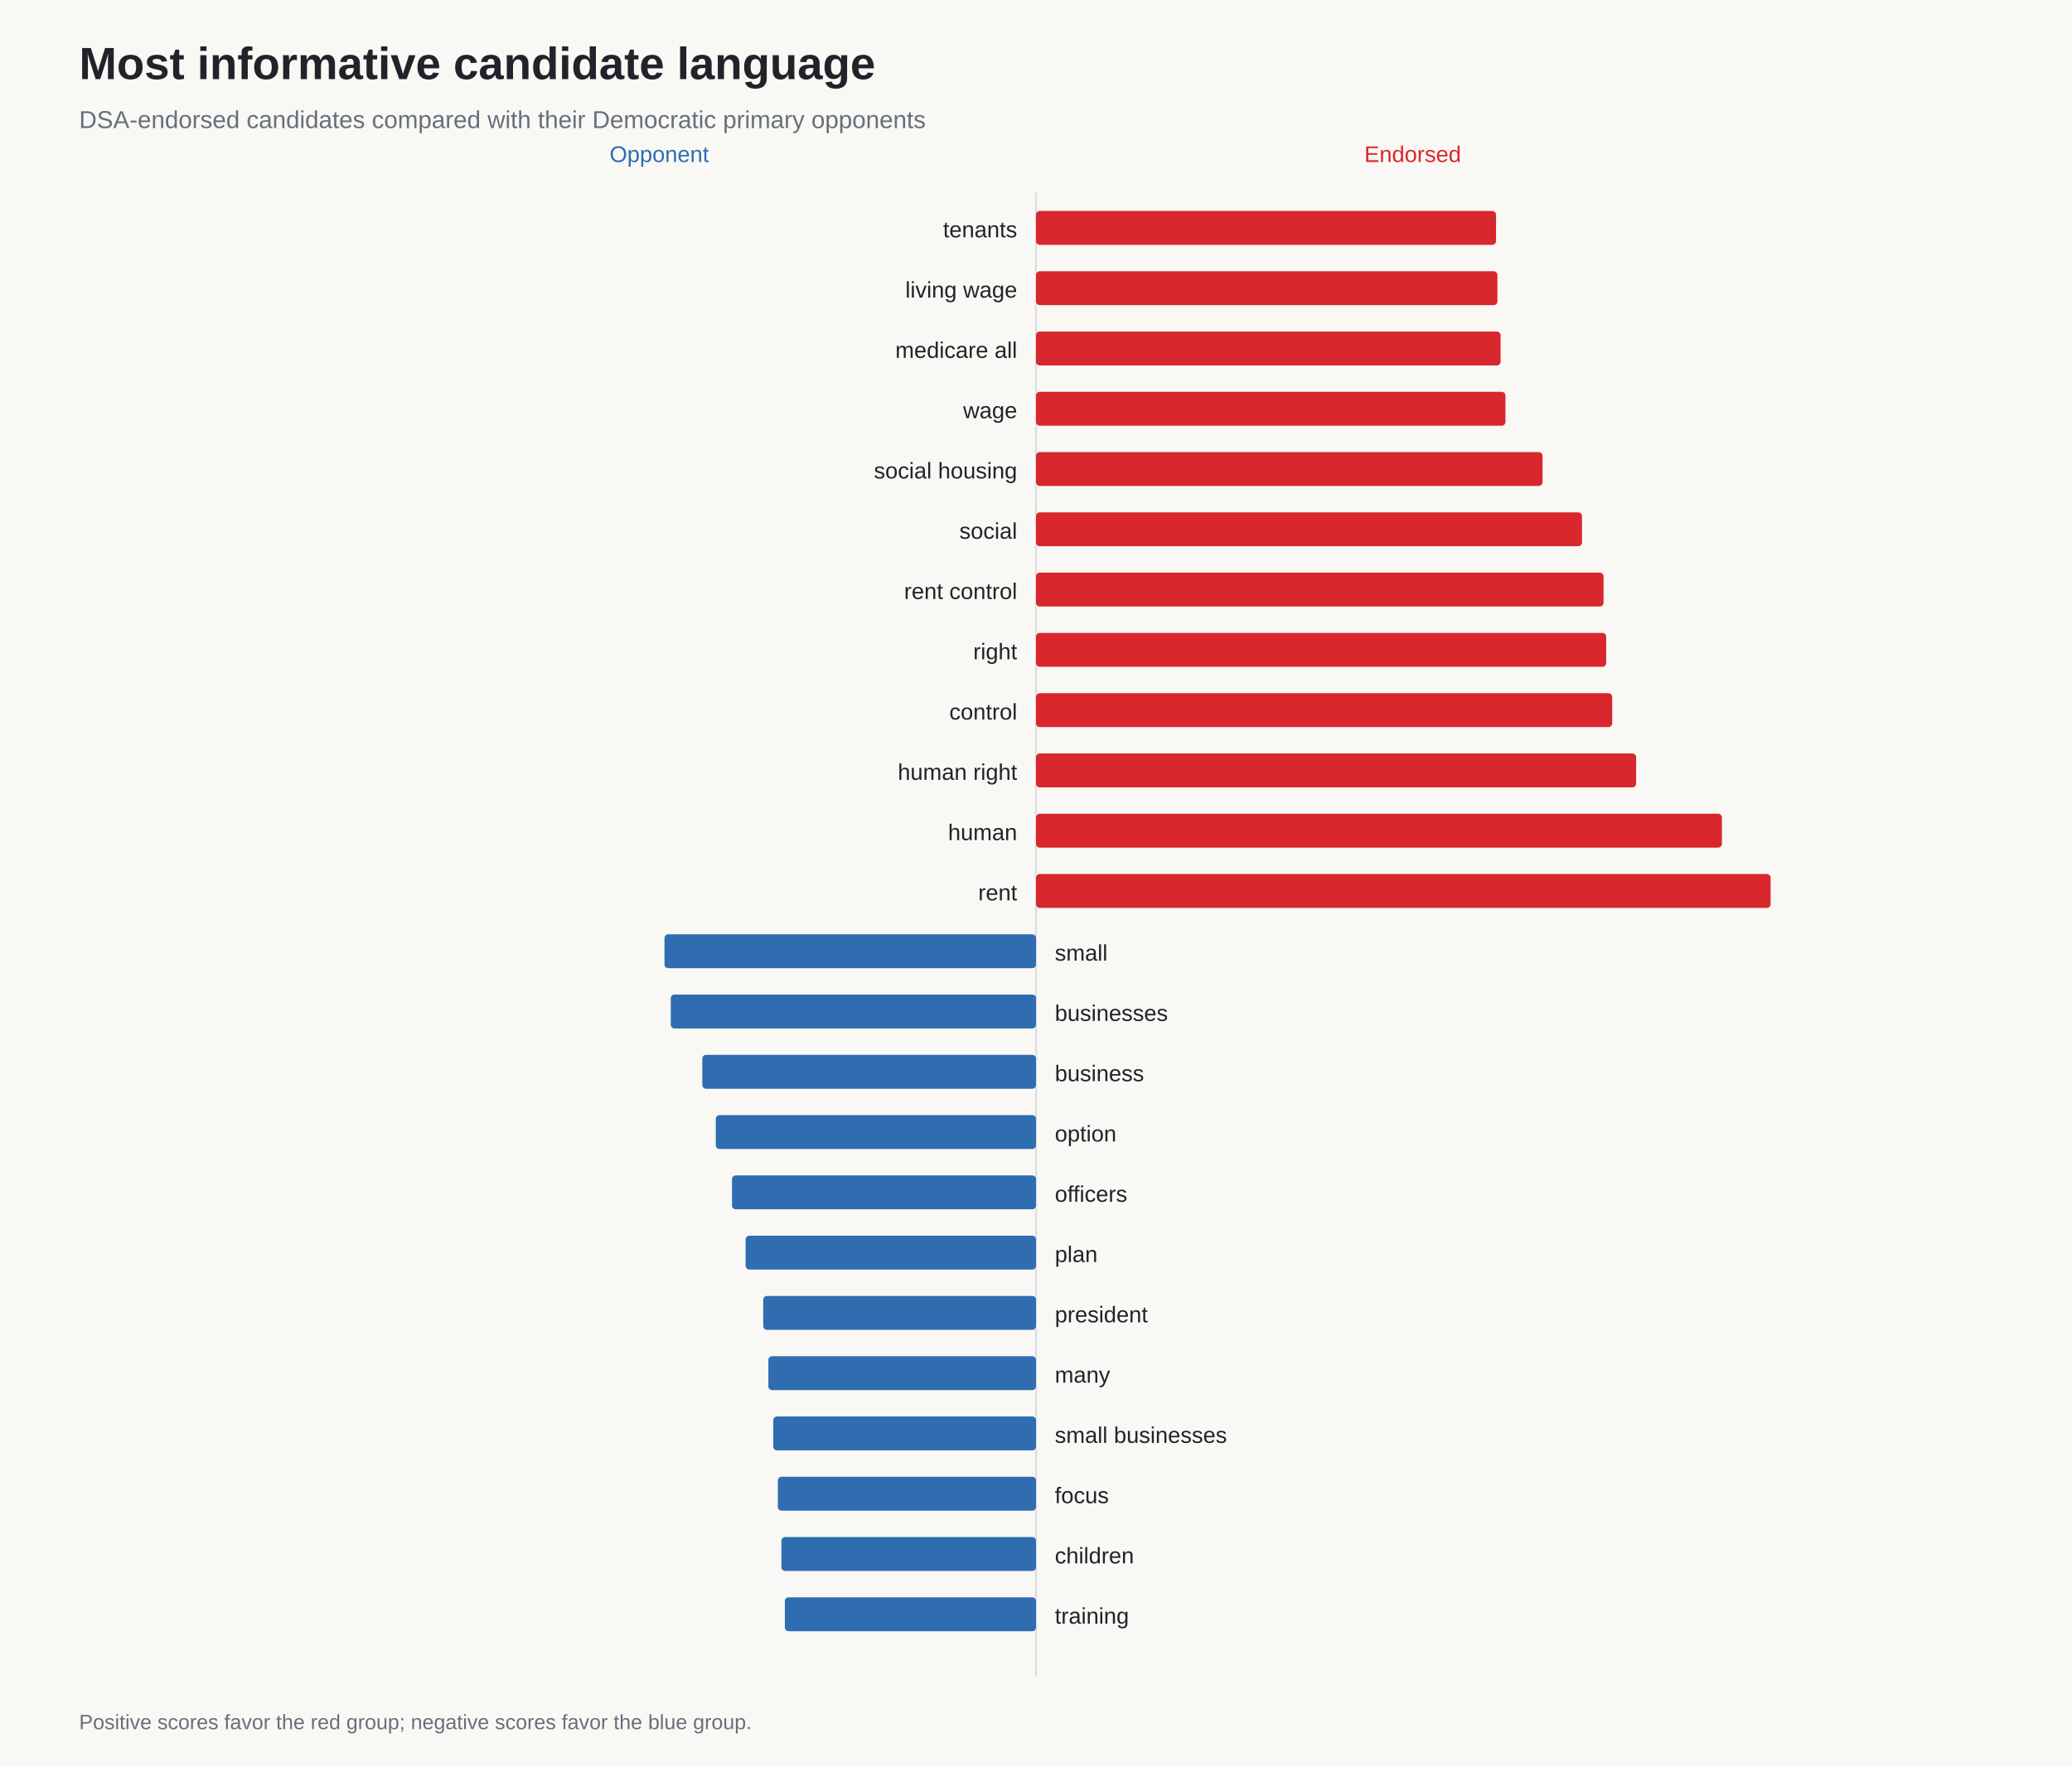
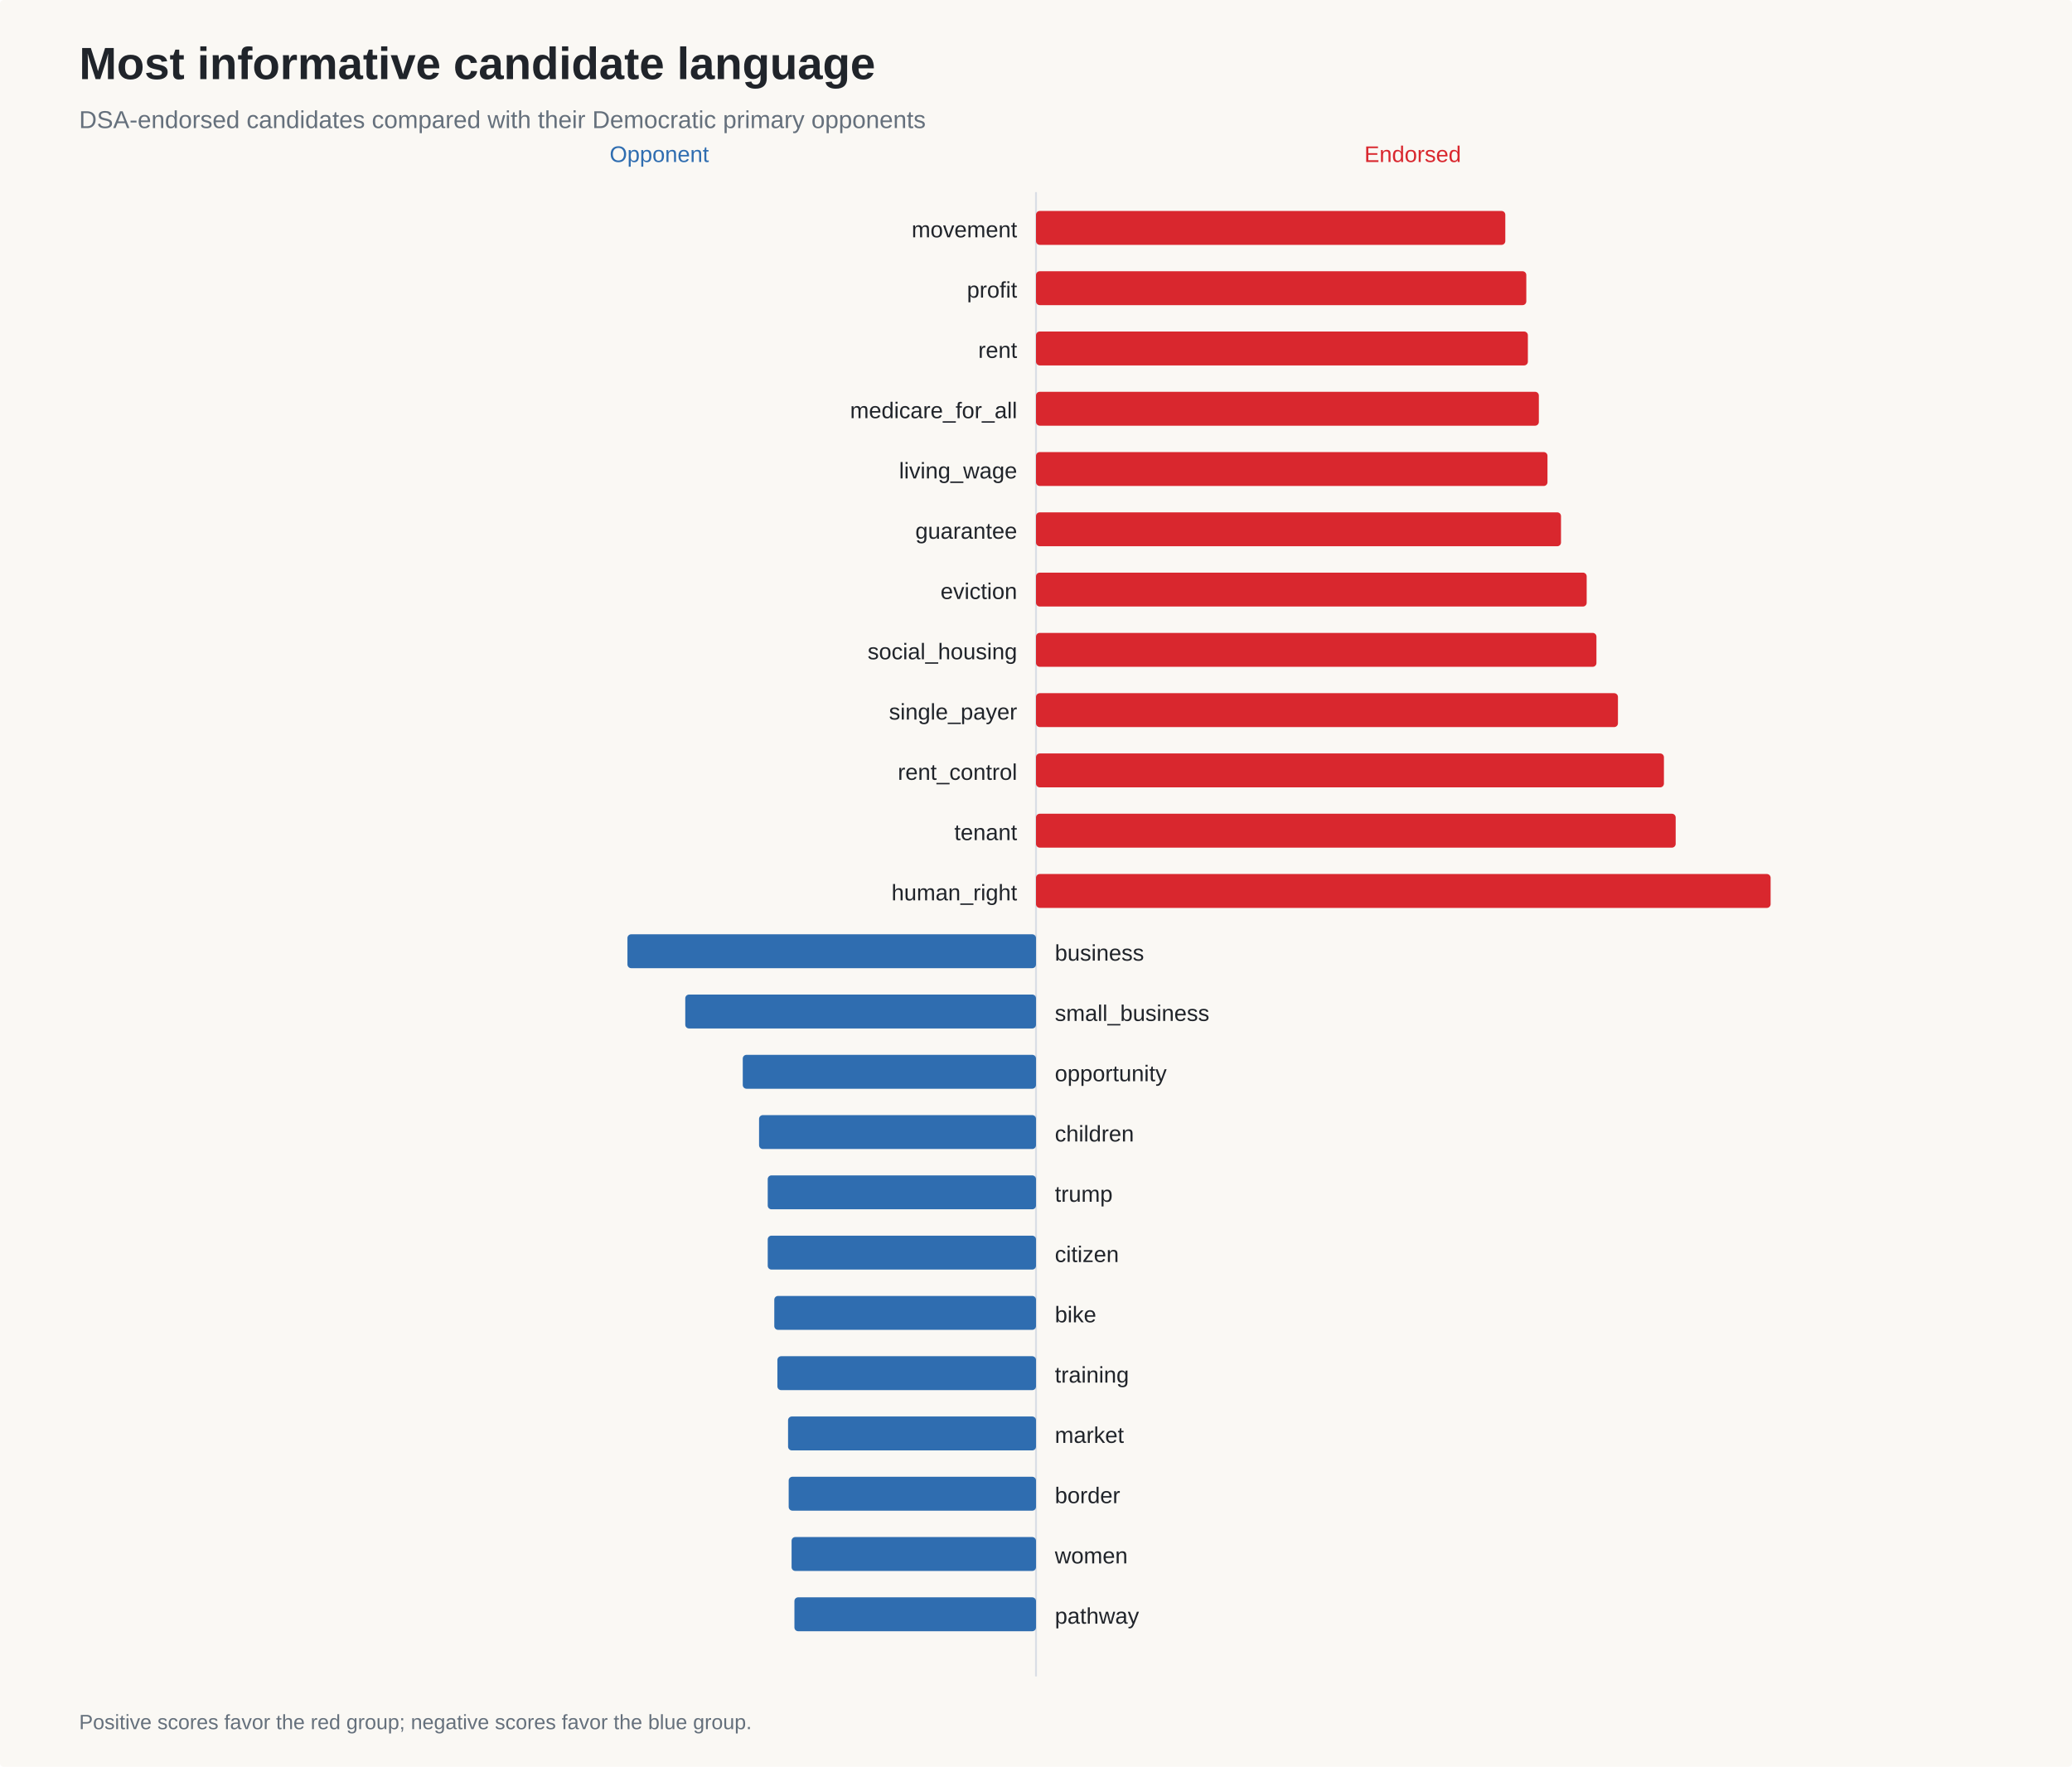
<svg xmlns="http://www.w3.org/2000/svg" width="1100" height="938" viewBox="0 0 1100 938">
  <rect x="0.00" y="0.00" width="1100.00" height="938.00" fill="#FAF8F4" rx="2" />
  <text x="42" y="42" text-anchor="start" fill="#20242A" font-family="Arial, Helvetica, sans-serif" font-size="24px" font-weight="700">Most informative candidate language</text>
  <text x="42" y="68" text-anchor="start" fill="#65707C" font-family="Arial, Helvetica, sans-serif" font-size="13px" font-weight="400">DSA-endorsed candidates compared with their Democratic primary opponents</text>
  <line x1="550" y1="102" x2="550" y2="890" stroke="#D9DEE5" stroke-width="1" />
-   <rect x="550.00" y="112.00" width="244.22" height="18.00" fill="#D9272E" rx="2" />
-   <text x="540" y="126" text-anchor="end" fill="#20242A" font-family="Arial, Helvetica, sans-serif" font-size="12px" font-weight="400">tenants</text>
-   <rect x="550.00" y="144.00" width="244.97" height="18.00" fill="#D9272E" rx="2" />
-   <text x="540" y="158" text-anchor="end" fill="#20242A" font-family="Arial, Helvetica, sans-serif" font-size="12px" font-weight="400">living wage</text>
-   <rect x="550.00" y="176.00" width="246.66" height="18.00" fill="#D9272E" rx="2" />
-   <text x="540" y="190" text-anchor="end" fill="#20242A" font-family="Arial, Helvetica, sans-serif" font-size="12px" font-weight="400">medicare all</text>
-   <rect x="550.00" y="208.00" width="249.24" height="18.00" fill="#D9272E" rx="2" />
-   <text x="540" y="222" text-anchor="end" fill="#20242A" font-family="Arial, Helvetica, sans-serif" font-size="12px" font-weight="400">wage</text>
-   <rect x="550.00" y="240.00" width="268.92" height="18.00" fill="#D9272E" rx="2" />
-   <text x="540" y="254" text-anchor="end" fill="#20242A" font-family="Arial, Helvetica, sans-serif" font-size="12px" font-weight="400">social housing</text>
-   <rect x="550.00" y="272.00" width="289.88" height="18.00" fill="#D9272E" rx="2" />
-   <text x="540" y="286" text-anchor="end" fill="#20242A" font-family="Arial, Helvetica, sans-serif" font-size="12px" font-weight="400">social</text>
-   <rect x="550.00" y="304.00" width="301.31" height="18.00" fill="#D9272E" rx="2" />
-   <text x="540" y="318" text-anchor="end" fill="#20242A" font-family="Arial, Helvetica, sans-serif" font-size="12px" font-weight="400">rent control</text>
-   <rect x="550.00" y="336.00" width="302.70" height="18.00" fill="#D9272E" rx="2" />
-   <text x="540" y="350" text-anchor="end" fill="#20242A" font-family="Arial, Helvetica, sans-serif" font-size="12px" font-weight="400">right</text>
-   <rect x="550.00" y="368.00" width="305.90" height="18.00" fill="#D9272E" rx="2" />
-   <text x="540" y="382" text-anchor="end" fill="#20242A" font-family="Arial, Helvetica, sans-serif" font-size="12px" font-weight="400">control</text>
-   <rect x="550.00" y="400.00" width="318.61" height="18.00" fill="#D9272E" rx="2" />
-   <text x="540" y="414" text-anchor="end" fill="#20242A" font-family="Arial, Helvetica, sans-serif" font-size="12px" font-weight="400">human right</text>
-   <rect x="550.00" y="432.00" width="364.15" height="18.00" fill="#D9272E" rx="2" />
-   <text x="540" y="446" text-anchor="end" fill="#20242A" font-family="Arial, Helvetica, sans-serif" font-size="12px" font-weight="400">human</text>
+   <rect x="550.00" y="112.00" width="249.15" height="18.00" fill="#D9272E" rx="2" />
+   <text x="540" y="126" text-anchor="end" fill="#20242A" font-family="Arial, Helvetica, sans-serif" font-size="12px" font-weight="400">movement</text>
+   <rect x="550.00" y="144.00" width="260.30" height="18.00" fill="#D9272E" rx="2" />
+   <text x="540" y="158" text-anchor="end" fill="#20242A" font-family="Arial, Helvetica, sans-serif" font-size="12px" font-weight="400">profit</text>
+   <rect x="550.00" y="176.00" width="261.13" height="18.00" fill="#D9272E" rx="2" />
+   <text x="540" y="190" text-anchor="end" fill="#20242A" font-family="Arial, Helvetica, sans-serif" font-size="12px" font-weight="400">rent</text>
+   <rect x="550.00" y="208.00" width="266.96" height="18.00" fill="#D9272E" rx="2" />
+   <text x="540" y="222" text-anchor="end" fill="#20242A" font-family="Arial, Helvetica, sans-serif" font-size="12px" font-weight="400">medicare_for_all</text>
+   <rect x="550.00" y="240.00" width="271.54" height="18.00" fill="#D9272E" rx="2" />
+   <text x="540" y="254" text-anchor="end" fill="#20242A" font-family="Arial, Helvetica, sans-serif" font-size="12px" font-weight="400">living_wage</text>
+   <rect x="550.00" y="272.00" width="278.72" height="18.00" fill="#D9272E" rx="2" />
+   <text x="540" y="286" text-anchor="end" fill="#20242A" font-family="Arial, Helvetica, sans-serif" font-size="12px" font-weight="400">guarantee</text>
+   <rect x="550.00" y="304.00" width="292.35" height="18.00" fill="#D9272E" rx="2" />
+   <text x="540" y="318" text-anchor="end" fill="#20242A" font-family="Arial, Helvetica, sans-serif" font-size="12px" font-weight="400">eviction</text>
+   <rect x="550.00" y="336.00" width="297.53" height="18.00" fill="#D9272E" rx="2" />
+   <text x="540" y="350" text-anchor="end" fill="#20242A" font-family="Arial, Helvetica, sans-serif" font-size="12px" font-weight="400">social_housing</text>
+   <rect x="550.00" y="368.00" width="308.95" height="18.00" fill="#D9272E" rx="2" />
+   <text x="540" y="382" text-anchor="end" fill="#20242A" font-family="Arial, Helvetica, sans-serif" font-size="12px" font-weight="400">single_payer</text>
+   <rect x="550.00" y="400.00" width="333.36" height="18.00" fill="#D9272E" rx="2" />
+   <text x="540" y="414" text-anchor="end" fill="#20242A" font-family="Arial, Helvetica, sans-serif" font-size="12px" font-weight="400">rent_control</text>
+   <rect x="550.00" y="432.00" width="339.60" height="18.00" fill="#D9272E" rx="2" />
+   <text x="540" y="446" text-anchor="end" fill="#20242A" font-family="Arial, Helvetica, sans-serif" font-size="12px" font-weight="400">tenant</text>
  <rect x="550.00" y="464.00" width="390.00" height="18.00" fill="#D9272E" rx="2" />
-   <text x="540" y="478" text-anchor="end" fill="#20242A" font-family="Arial, Helvetica, sans-serif" font-size="12px" font-weight="400">rent</text>
-   <rect x="352.77" y="496.00" width="197.23" height="18.00" fill="#2F6DB0" rx="2" />
-   <text x="560" y="510" text-anchor="start" fill="#20242A" font-family="Arial, Helvetica, sans-serif" font-size="12px" font-weight="400">small</text>
-   <rect x="356.10" y="528.00" width="193.90" height="18.00" fill="#2F6DB0" rx="2" />
-   <text x="560" y="542" text-anchor="start" fill="#20242A" font-family="Arial, Helvetica, sans-serif" font-size="12px" font-weight="400">businesses</text>
-   <rect x="372.84" y="560.00" width="177.16" height="18.00" fill="#2F6DB0" rx="2" />
-   <text x="560" y="574" text-anchor="start" fill="#20242A" font-family="Arial, Helvetica, sans-serif" font-size="12px" font-weight="400">business</text>
-   <rect x="380.00" y="592.00" width="170.00" height="18.00" fill="#2F6DB0" rx="2" />
-   <text x="560" y="606" text-anchor="start" fill="#20242A" font-family="Arial, Helvetica, sans-serif" font-size="12px" font-weight="400">option</text>
-   <rect x="388.61" y="624.00" width="161.39" height="18.00" fill="#2F6DB0" rx="2" />
-   <text x="560" y="638" text-anchor="start" fill="#20242A" font-family="Arial, Helvetica, sans-serif" font-size="12px" font-weight="400">officers</text>
-   <rect x="395.84" y="656.00" width="154.16" height="18.00" fill="#2F6DB0" rx="2" />
-   <text x="560" y="670" text-anchor="start" fill="#20242A" font-family="Arial, Helvetica, sans-serif" font-size="12px" font-weight="400">plan</text>
-   <rect x="405.18" y="688.00" width="144.82" height="18.00" fill="#2F6DB0" rx="2" />
-   <text x="560" y="702" text-anchor="start" fill="#20242A" font-family="Arial, Helvetica, sans-serif" font-size="12px" font-weight="400">president</text>
-   <rect x="407.91" y="720.00" width="142.09" height="18.00" fill="#2F6DB0" rx="2" />
-   <text x="560" y="734" text-anchor="start" fill="#20242A" font-family="Arial, Helvetica, sans-serif" font-size="12px" font-weight="400">many</text>
-   <rect x="410.52" y="752.00" width="139.48" height="18.00" fill="#2F6DB0" rx="2" />
-   <text x="560" y="766" text-anchor="start" fill="#20242A" font-family="Arial, Helvetica, sans-serif" font-size="12px" font-weight="400">small businesses</text>
-   <rect x="412.93" y="784.00" width="137.07" height="18.00" fill="#2F6DB0" rx="2" />
-   <text x="560" y="798" text-anchor="start" fill="#20242A" font-family="Arial, Helvetica, sans-serif" font-size="12px" font-weight="400">focus</text>
-   <rect x="414.82" y="816.00" width="135.18" height="18.00" fill="#2F6DB0" rx="2" />
-   <text x="560" y="830" text-anchor="start" fill="#20242A" font-family="Arial, Helvetica, sans-serif" font-size="12px" font-weight="400">children</text>
-   <rect x="416.67" y="848.00" width="133.33" height="18.00" fill="#2F6DB0" rx="2" />
-   <text x="560" y="862" text-anchor="start" fill="#20242A" font-family="Arial, Helvetica, sans-serif" font-size="12px" font-weight="400">training</text>
+   <text x="540" y="478" text-anchor="end" fill="#20242A" font-family="Arial, Helvetica, sans-serif" font-size="12px" font-weight="400">human_right</text>
+   <rect x="333.10" y="496.00" width="216.90" height="18.00" fill="#2F6DB0" rx="2" />
+   <text x="560" y="510" text-anchor="start" fill="#20242A" font-family="Arial, Helvetica, sans-serif" font-size="12px" font-weight="400">business</text>
+   <rect x="363.80" y="528.00" width="186.20" height="18.00" fill="#2F6DB0" rx="2" />
+   <text x="560" y="542" text-anchor="start" fill="#20242A" font-family="Arial, Helvetica, sans-serif" font-size="12px" font-weight="400">small_business</text>
+   <rect x="394.32" y="560.00" width="155.68" height="18.00" fill="#2F6DB0" rx="2" />
+   <text x="560" y="574" text-anchor="start" fill="#20242A" font-family="Arial, Helvetica, sans-serif" font-size="12px" font-weight="400">opportunity</text>
+   <rect x="402.98" y="592.00" width="147.02" height="18.00" fill="#2F6DB0" rx="2" />
+   <text x="560" y="606" text-anchor="start" fill="#20242A" font-family="Arial, Helvetica, sans-serif" font-size="12px" font-weight="400">children</text>
+   <rect x="407.57" y="624.00" width="142.43" height="18.00" fill="#2F6DB0" rx="2" />
+   <text x="560" y="638" text-anchor="start" fill="#20242A" font-family="Arial, Helvetica, sans-serif" font-size="12px" font-weight="400">trump</text>
+   <rect x="407.57" y="656.00" width="142.43" height="18.00" fill="#2F6DB0" rx="2" />
+   <text x="560" y="670" text-anchor="start" fill="#20242A" font-family="Arial, Helvetica, sans-serif" font-size="12px" font-weight="400">citizen</text>
+   <rect x="411.06" y="688.00" width="138.94" height="18.00" fill="#2F6DB0" rx="2" />
+   <text x="560" y="702" text-anchor="start" fill="#20242A" font-family="Arial, Helvetica, sans-serif" font-size="12px" font-weight="400">bike</text>
+   <rect x="412.71" y="720.00" width="137.29" height="18.00" fill="#2F6DB0" rx="2" />
+   <text x="560" y="734" text-anchor="start" fill="#20242A" font-family="Arial, Helvetica, sans-serif" font-size="12px" font-weight="400">training</text>
+   <rect x="418.37" y="752.00" width="131.63" height="18.00" fill="#2F6DB0" rx="2" />
+   <text x="560" y="766" text-anchor="start" fill="#20242A" font-family="Arial, Helvetica, sans-serif" font-size="12px" font-weight="400">market</text>
+   <rect x="418.70" y="784.00" width="131.30" height="18.00" fill="#2F6DB0" rx="2" />
+   <text x="560" y="798" text-anchor="start" fill="#20242A" font-family="Arial, Helvetica, sans-serif" font-size="12px" font-weight="400">border</text>
+   <rect x="420.24" y="816.00" width="129.76" height="18.00" fill="#2F6DB0" rx="2" />
+   <text x="560" y="830" text-anchor="start" fill="#20242A" font-family="Arial, Helvetica, sans-serif" font-size="12px" font-weight="400">women</text>
+   <rect x="421.75" y="848.00" width="128.25" height="18.00" fill="#2F6DB0" rx="2" />
+   <text x="560" y="862" text-anchor="start" fill="#20242A" font-family="Arial, Helvetica, sans-serif" font-size="12px" font-weight="400">pathway</text>
  <text x="750" y="86" text-anchor="middle" fill="#D9272E" font-family="Arial, Helvetica, sans-serif" font-size="12px" font-weight="400">Endorsed</text>
  <text x="350" y="86" text-anchor="middle" fill="#2F6DB0" font-family="Arial, Helvetica, sans-serif" font-size="12px" font-weight="400">Opponent</text>
  <text x="42" y="918" text-anchor="start" fill="#65707C" font-family="Arial, Helvetica, sans-serif" font-size="11px" font-weight="400">Positive scores favor the red group; negative scores favor the blue group.</text>
</svg>
